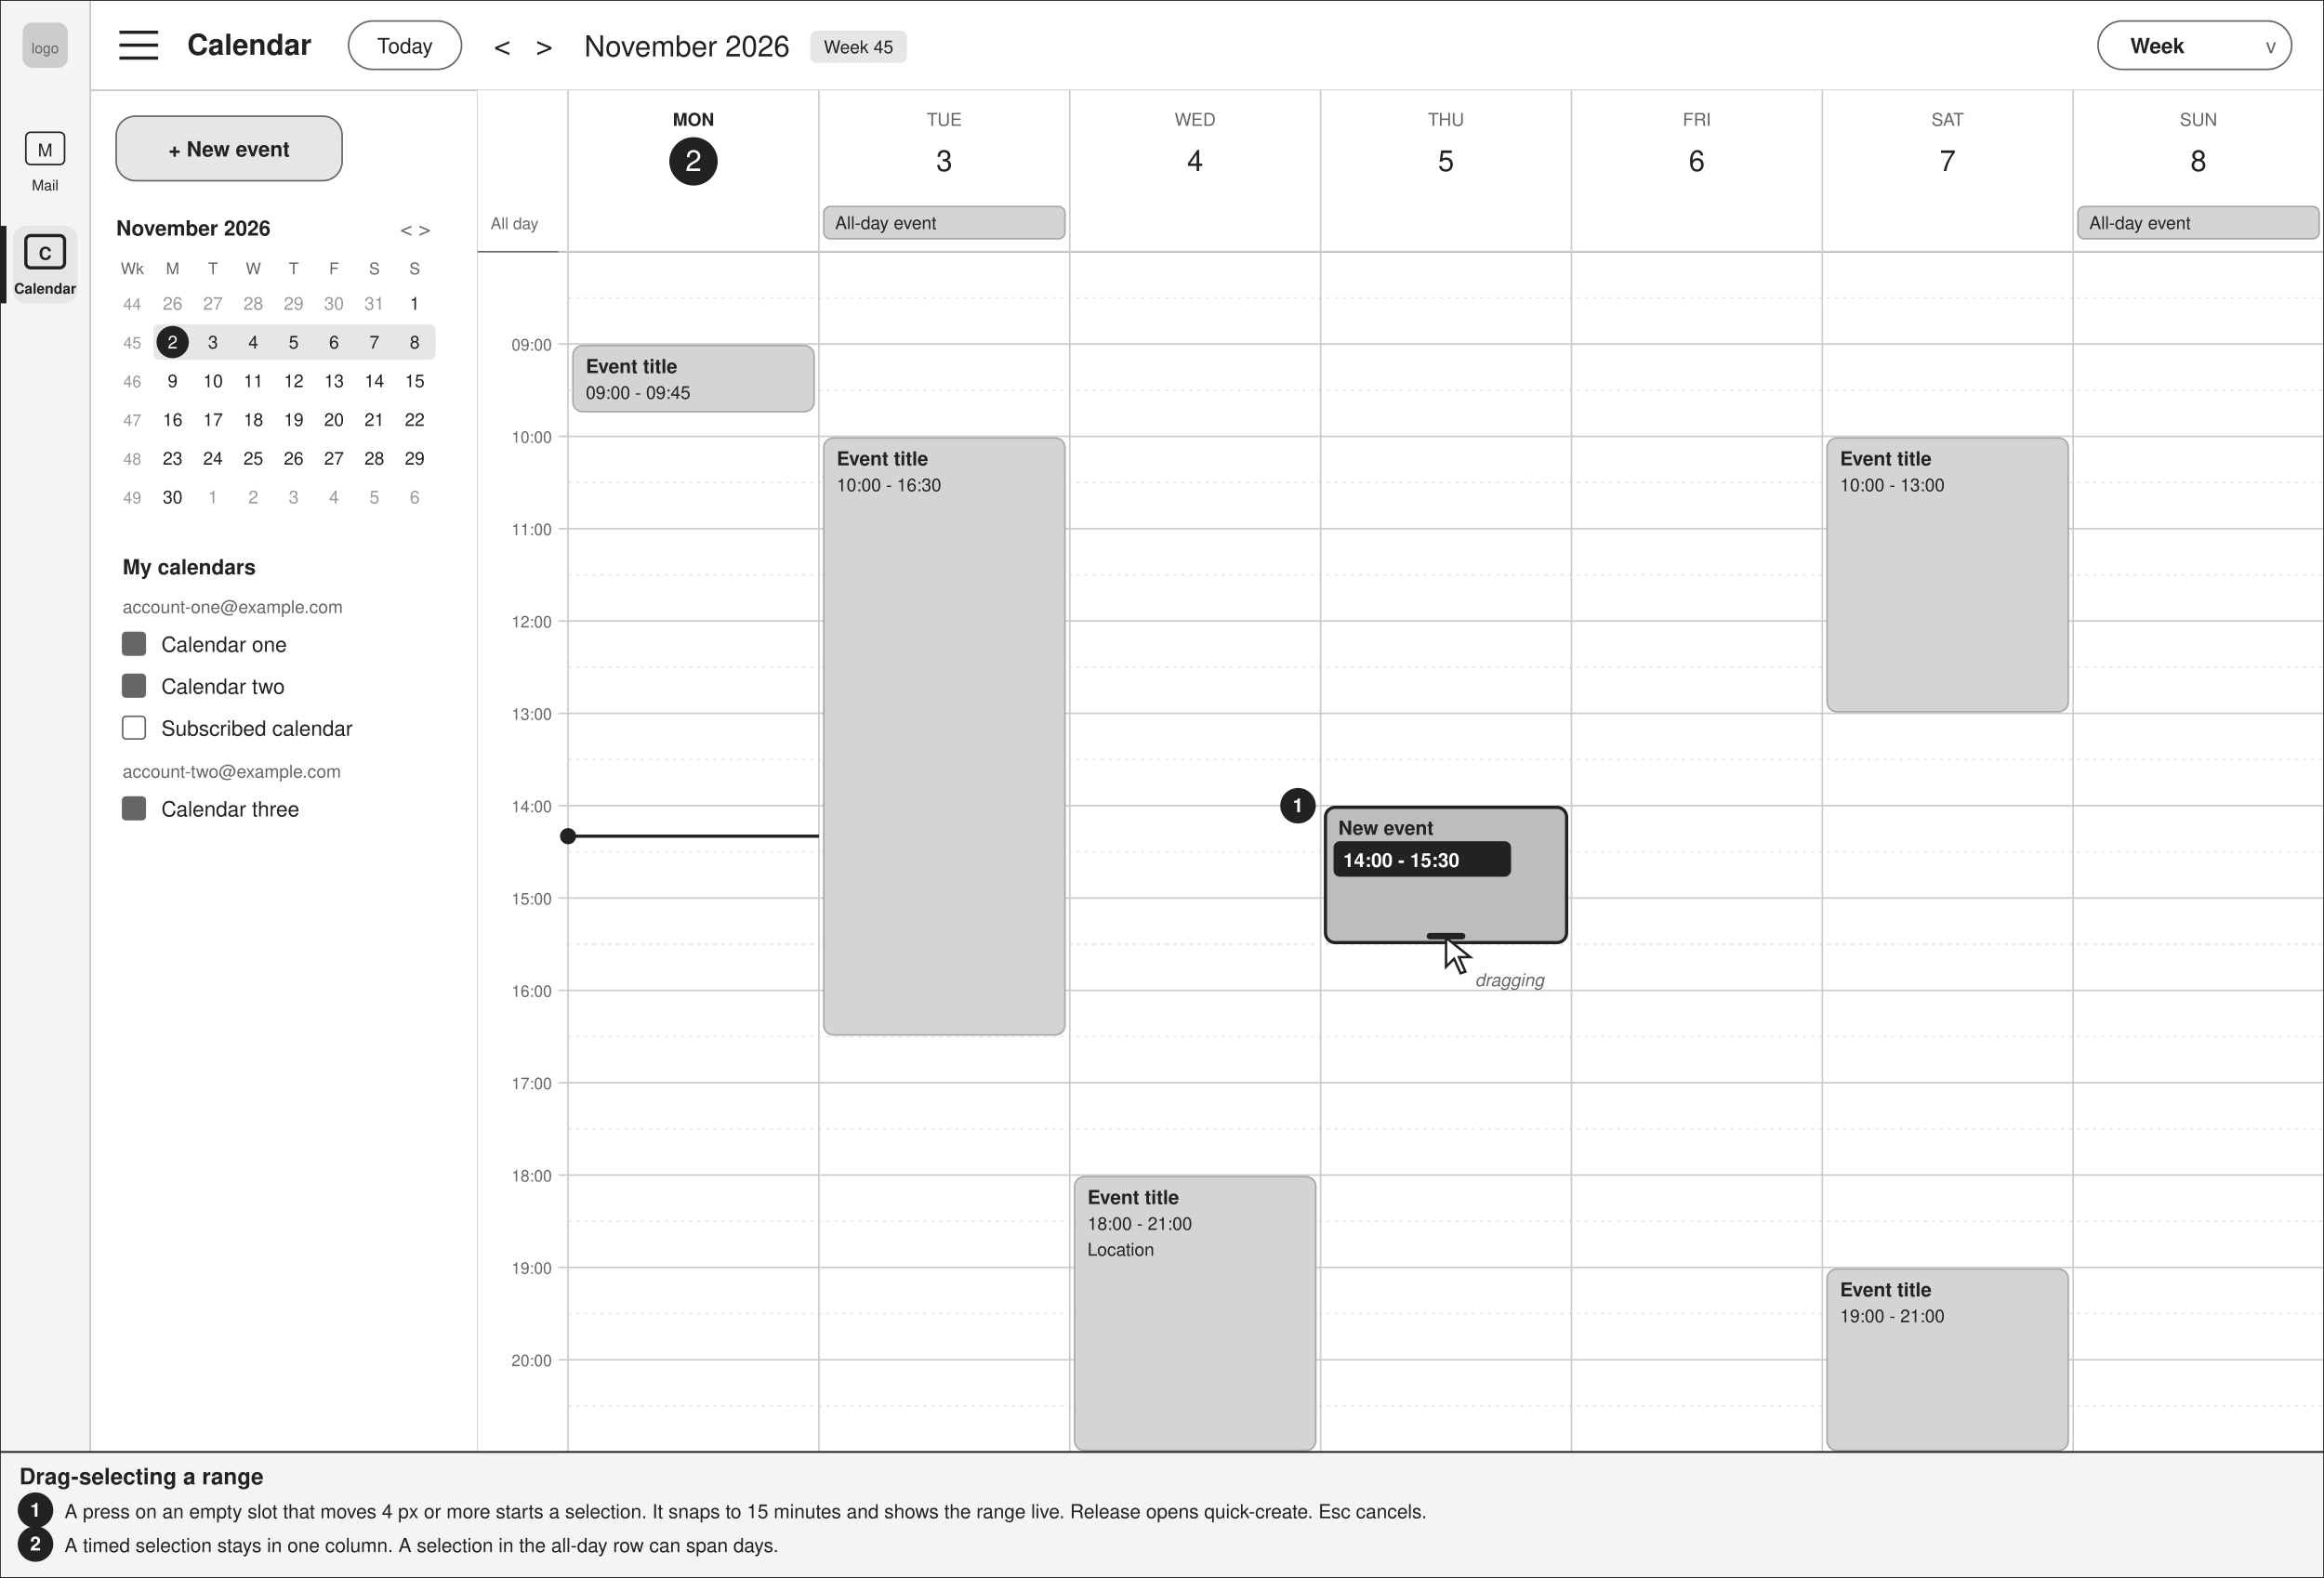
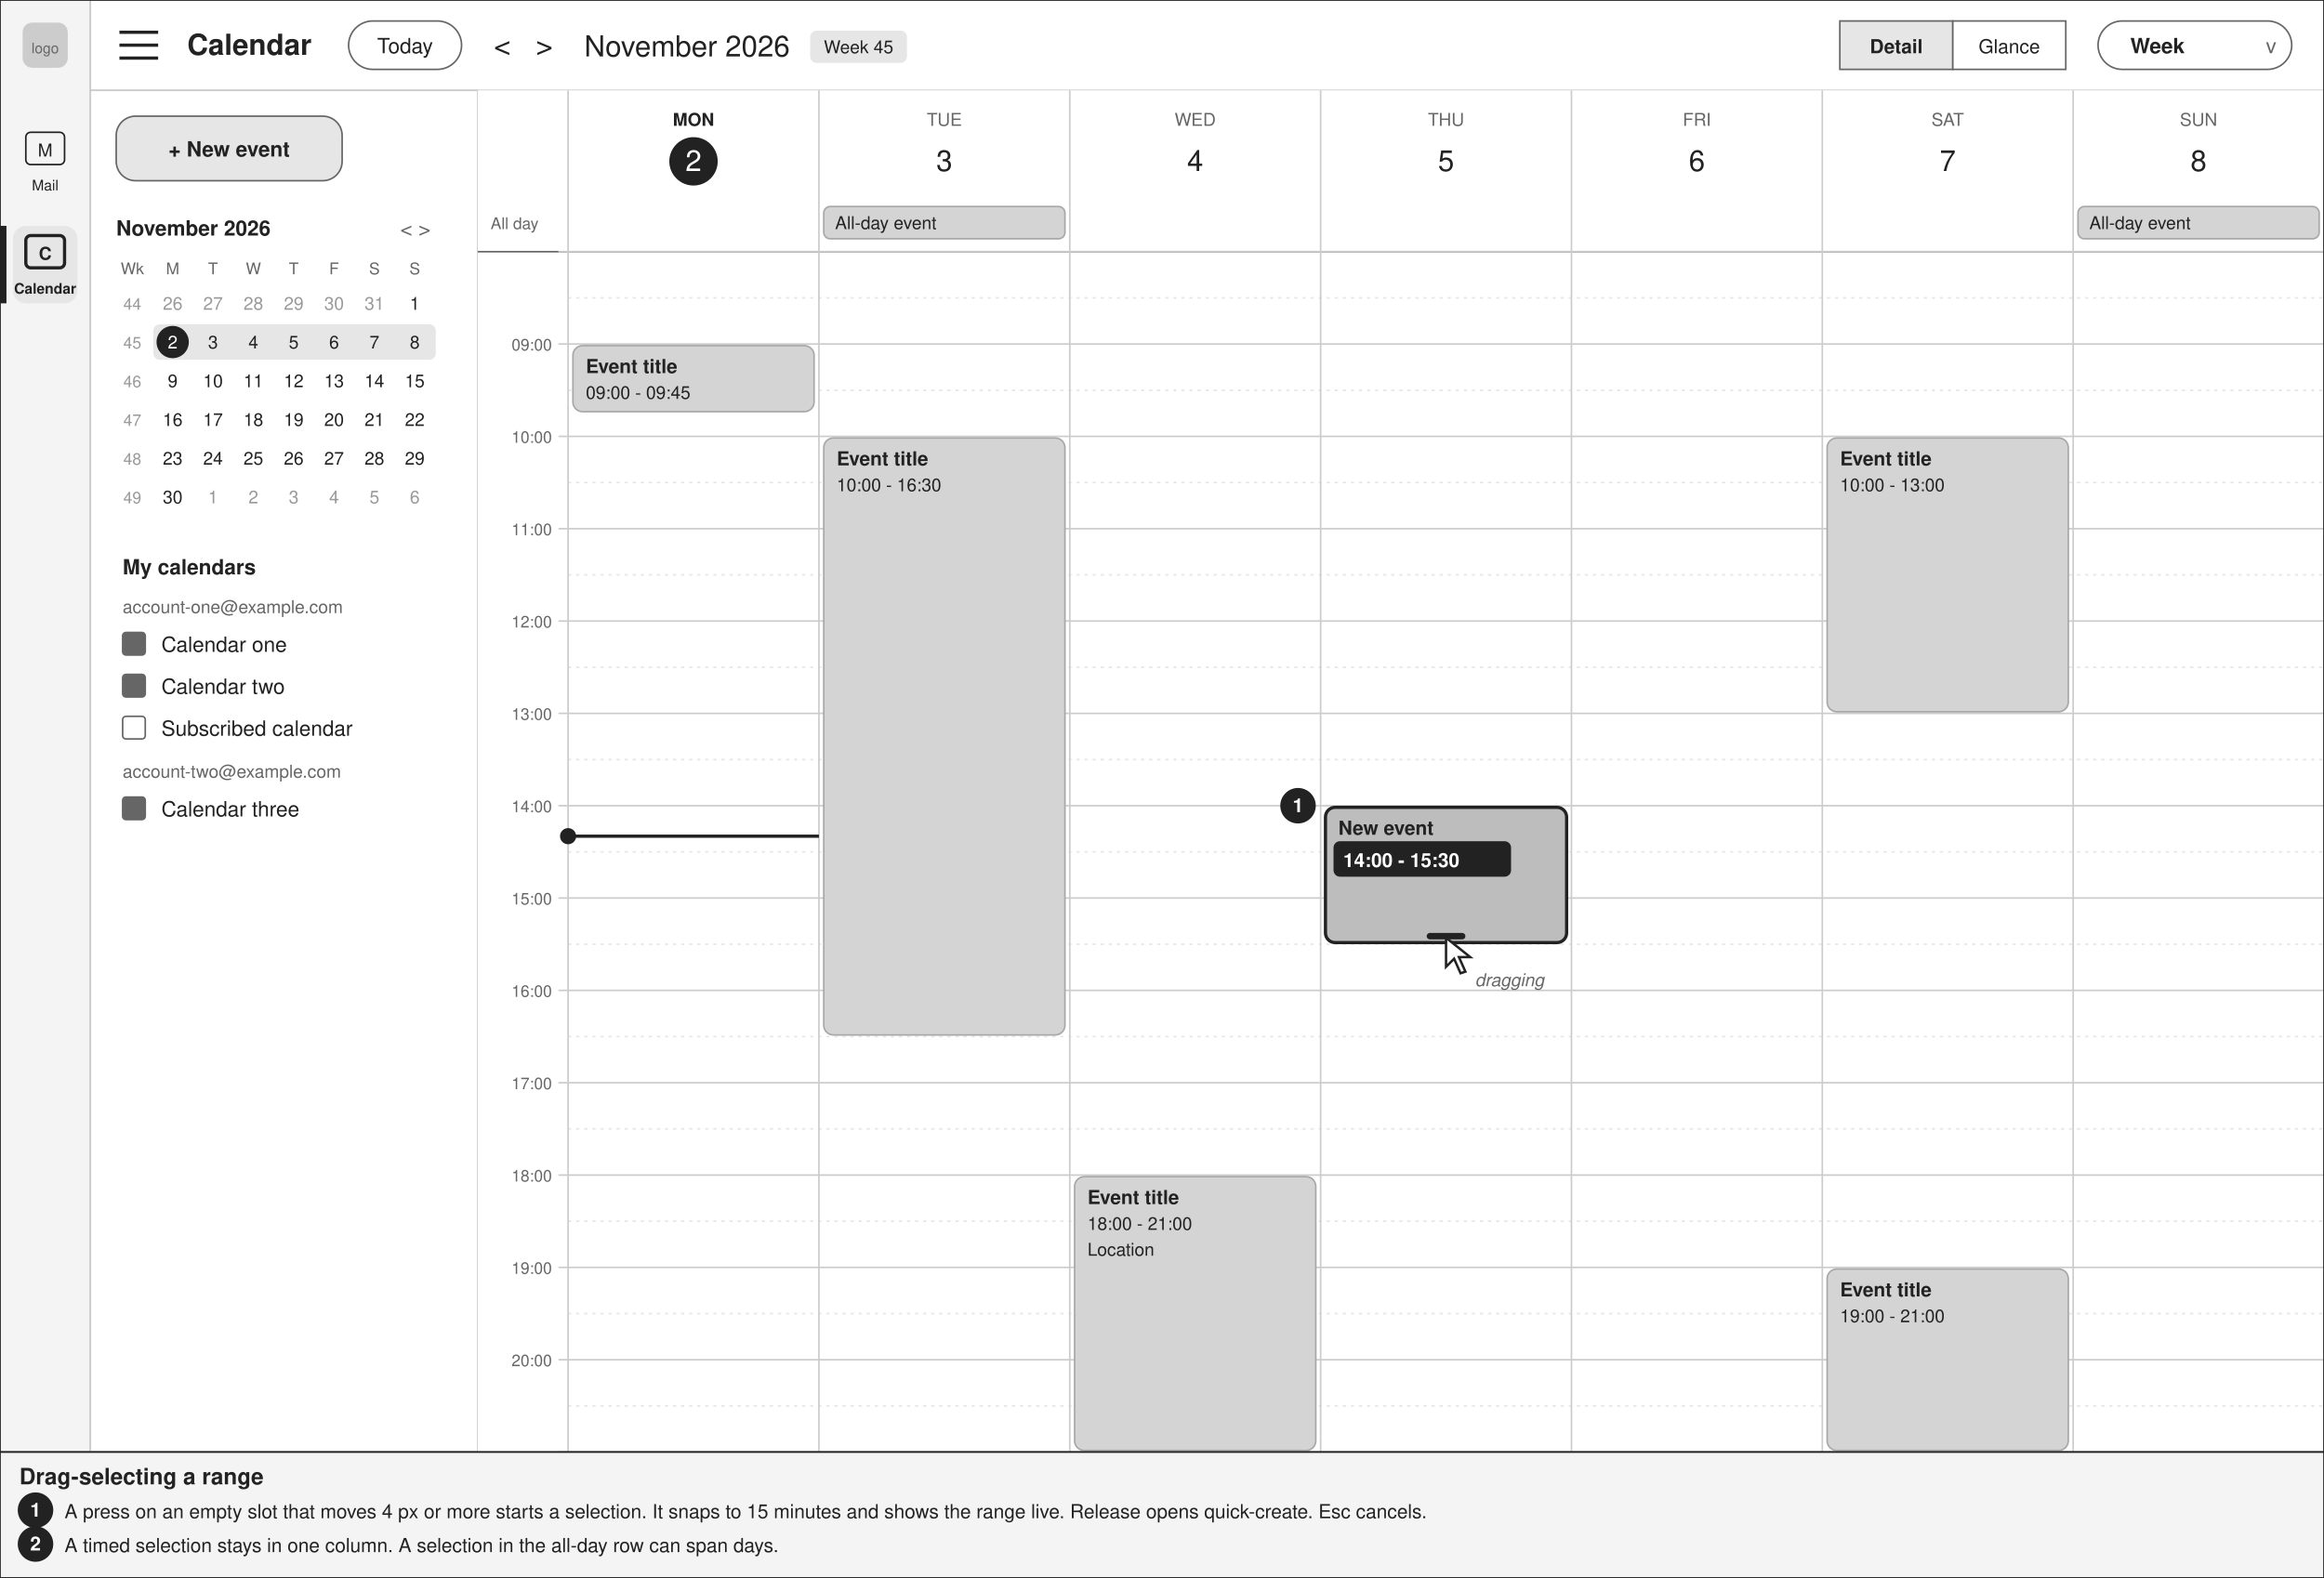
<svg xmlns="http://www.w3.org/2000/svg" width="1440" height="978" viewBox="0 0 1440 978">
  <rect width="1440" height="978" fill="#fff" />
  <rect x="0" y="0" width="56" height="900" rx="0" fill="#f4f4f4" stroke="#ccc" stroke-width="1" />
  <rect x="14" y="14" width="28" height="28" rx="6" fill="#ccc" stroke="none" stroke-width="1" />
  <text x="28" y="33" font-family="Helvetica, Arial, sans-serif" font-size="9" fill="#666" text-anchor="middle">logo</text>
  <rect x="16" y="82" width="24" height="20" rx="3" fill="none" stroke="#222" stroke-width="1" />
  <text x="28" y="97" font-family="Helvetica, Arial, sans-serif" font-size="11" fill="#222" text-anchor="middle">M</text>
  <text x="28" y="118" font-family="Helvetica, Arial, sans-serif" font-size="9" fill="#222" text-anchor="middle">Mail</text>
  <rect x="0" y="140" width="4" height="48" rx="0" fill="#222" stroke="none" stroke-width="1" />
  <rect x="8" y="140" width="40" height="48" rx="8" fill="#e6e6e6" stroke="none" stroke-width="1" />
  <rect x="16" y="146" width="24" height="20" rx="3" fill="none" stroke="#222" stroke-width="2" />
  <text x="28" y="161" font-family="Helvetica, Arial, sans-serif" font-size="11" fill="#222" font-weight="bold" text-anchor="middle">C</text>
  <text x="28" y="182" font-family="Helvetica, Arial, sans-serif" font-size="9" fill="#222" font-weight="bold" text-anchor="middle">Calendar</text>
  <rect x="56" y="0" width="1384" height="56" rx="0" fill="#fff" stroke="#ccc" stroke-width="1" />
  <line x1="74" y1="20" x2="98" y2="20" stroke="#222" stroke-width="2" />
  <line x1="74" y1="28" x2="98" y2="28" stroke="#222" stroke-width="2" />
  <line x1="74" y1="36" x2="98" y2="36" stroke="#222" stroke-width="2" />
  <text x="116" y="34" font-family="Helvetica, Arial, sans-serif" font-size="18" fill="#222" font-weight="bold">Calendar</text>
  <rect x="216" y="13" width="70" height="30" rx="15" fill="#fff" stroke="#666" stroke-width="1" />
  <text x="251" y="33" font-family="Helvetica, Arial, sans-serif" font-size="13" fill="#222" text-anchor="middle">Today</text>
  <text x="306" y="34" font-family="Helvetica, Arial, sans-serif" font-size="18" fill="#222">&lt;</text>
  <text x="332" y="34" font-family="Helvetica, Arial, sans-serif" font-size="18" fill="#222">&gt;</text>
  <text x="362" y="35" font-family="Helvetica, Arial, sans-serif" font-size="18" fill="#222">November 2026</text>
  <rect x="502" y="19" width="60" height="20" rx="4" fill="#e6e6e6" stroke="none" stroke-width="1" />
  <text x="532" y="33" font-family="Helvetica, Arial, sans-serif" font-size="11" fill="#222" text-anchor="middle">Week 45</text>
+   <rect x="1140" y="13" width="70" height="30" rx="0" fill="#e6e6e6" stroke="#666" stroke-width="1" />
+   <text x="1175" y="33" font-family="Helvetica, Arial, sans-serif" font-size="12" fill="#222" font-weight="bold" text-anchor="middle">Detail</text>
+   <rect x="1210" y="13" width="70" height="30" rx="0" fill="#fff" stroke="#666" stroke-width="1" />
+   <text x="1245" y="33" font-family="Helvetica, Arial, sans-serif" font-size="12" fill="#222" text-anchor="middle">Glance</text>
  <rect x="1300" y="13" width="120" height="30" rx="15" fill="none" stroke="#666" stroke-width="1" />
  <text x="1320" y="33" font-family="Helvetica, Arial, sans-serif" font-size="13" fill="#222" font-weight="bold">Week</text>
  <text x="1404" y="33" font-family="Helvetica, Arial, sans-serif" font-size="13" fill="#666">v</text>
  <rect x="56" y="56" width="240" height="844" rx="0" fill="#fff" stroke="#ccc" stroke-width="1" />
  <rect x="72" y="72" width="140" height="40" rx="12" fill="#e6e6e6" stroke="#666" stroke-width="1" />
  <text x="142" y="97" font-family="Helvetica, Arial, sans-serif" font-size="13" fill="#222" font-weight="bold" text-anchor="middle">+  New event</text>
  <text x="72" y="146" font-family="Helvetica, Arial, sans-serif" font-size="13" fill="#222" font-weight="bold">November 2026</text>
  <text x="248" y="146" font-family="Helvetica, Arial, sans-serif" font-size="13" fill="#666">&lt;  &gt;</text>
  <text x="82" y="170" font-family="Helvetica, Arial, sans-serif" font-size="10" fill="#666" text-anchor="middle">Wk</text>
  <text x="107" y="170" font-family="Helvetica, Arial, sans-serif" font-size="10" fill="#666" text-anchor="middle">M</text>
  <text x="132" y="170" font-family="Helvetica, Arial, sans-serif" font-size="10" fill="#666" text-anchor="middle">T</text>
  <text x="157" y="170" font-family="Helvetica, Arial, sans-serif" font-size="10" fill="#666" text-anchor="middle">W</text>
  <text x="182" y="170" font-family="Helvetica, Arial, sans-serif" font-size="10" fill="#666" text-anchor="middle">T</text>
  <text x="207" y="170" font-family="Helvetica, Arial, sans-serif" font-size="10" fill="#666" text-anchor="middle">F</text>
  <text x="232" y="170" font-family="Helvetica, Arial, sans-serif" font-size="10" fill="#666" text-anchor="middle">S</text>
  <text x="257" y="170" font-family="Helvetica, Arial, sans-serif" font-size="10" fill="#666" text-anchor="middle">S</text>
  <rect x="95" y="201" width="175" height="22" rx="4" fill="#e6e6e6" stroke="none" stroke-width="1" />
  <text x="82" y="192" font-family="Helvetica, Arial, sans-serif" font-size="10" fill="#999" text-anchor="middle">44</text>
  <text x="107" y="192" font-family="Helvetica, Arial, sans-serif" font-size="11" fill="#999" text-anchor="middle">26</text>
  <text x="132" y="192" font-family="Helvetica, Arial, sans-serif" font-size="11" fill="#999" text-anchor="middle">27</text>
  <text x="157" y="192" font-family="Helvetica, Arial, sans-serif" font-size="11" fill="#999" text-anchor="middle">28</text>
  <text x="182" y="192" font-family="Helvetica, Arial, sans-serif" font-size="11" fill="#999" text-anchor="middle">29</text>
  <text x="207" y="192" font-family="Helvetica, Arial, sans-serif" font-size="11" fill="#999" text-anchor="middle">30</text>
  <text x="232" y="192" font-family="Helvetica, Arial, sans-serif" font-size="11" fill="#999" text-anchor="middle">31</text>
  <text x="257" y="192" font-family="Helvetica, Arial, sans-serif" font-size="11" fill="#222" text-anchor="middle">1</text>
  <text x="82" y="216" font-family="Helvetica, Arial, sans-serif" font-size="10" fill="#999" text-anchor="middle">45</text>
  <circle cx="107" cy="212" r="10" fill="#222" stroke="none" stroke-width="1" />
  <text x="107" y="216" font-family="Helvetica, Arial, sans-serif" font-size="11" fill="#fff" text-anchor="middle">2</text>
  <text x="132" y="216" font-family="Helvetica, Arial, sans-serif" font-size="11" fill="#222" text-anchor="middle">3</text>
  <text x="157" y="216" font-family="Helvetica, Arial, sans-serif" font-size="11" fill="#222" text-anchor="middle">4</text>
  <text x="182" y="216" font-family="Helvetica, Arial, sans-serif" font-size="11" fill="#222" text-anchor="middle">5</text>
  <text x="207" y="216" font-family="Helvetica, Arial, sans-serif" font-size="11" fill="#222" text-anchor="middle">6</text>
  <text x="232" y="216" font-family="Helvetica, Arial, sans-serif" font-size="11" fill="#222" text-anchor="middle">7</text>
  <text x="257" y="216" font-family="Helvetica, Arial, sans-serif" font-size="11" fill="#222" text-anchor="middle">8</text>
  <text x="82" y="240" font-family="Helvetica, Arial, sans-serif" font-size="10" fill="#999" text-anchor="middle">46</text>
  <text x="107" y="240" font-family="Helvetica, Arial, sans-serif" font-size="11" fill="#222" text-anchor="middle">9</text>
  <text x="132" y="240" font-family="Helvetica, Arial, sans-serif" font-size="11" fill="#222" text-anchor="middle">10</text>
  <text x="157" y="240" font-family="Helvetica, Arial, sans-serif" font-size="11" fill="#222" text-anchor="middle">11</text>
  <text x="182" y="240" font-family="Helvetica, Arial, sans-serif" font-size="11" fill="#222" text-anchor="middle">12</text>
  <text x="207" y="240" font-family="Helvetica, Arial, sans-serif" font-size="11" fill="#222" text-anchor="middle">13</text>
  <text x="232" y="240" font-family="Helvetica, Arial, sans-serif" font-size="11" fill="#222" text-anchor="middle">14</text>
  <text x="257" y="240" font-family="Helvetica, Arial, sans-serif" font-size="11" fill="#222" text-anchor="middle">15</text>
  <text x="82" y="264" font-family="Helvetica, Arial, sans-serif" font-size="10" fill="#999" text-anchor="middle">47</text>
  <text x="107" y="264" font-family="Helvetica, Arial, sans-serif" font-size="11" fill="#222" text-anchor="middle">16</text>
  <text x="132" y="264" font-family="Helvetica, Arial, sans-serif" font-size="11" fill="#222" text-anchor="middle">17</text>
  <text x="157" y="264" font-family="Helvetica, Arial, sans-serif" font-size="11" fill="#222" text-anchor="middle">18</text>
  <text x="182" y="264" font-family="Helvetica, Arial, sans-serif" font-size="11" fill="#222" text-anchor="middle">19</text>
  <text x="207" y="264" font-family="Helvetica, Arial, sans-serif" font-size="11" fill="#222" text-anchor="middle">20</text>
  <text x="232" y="264" font-family="Helvetica, Arial, sans-serif" font-size="11" fill="#222" text-anchor="middle">21</text>
  <text x="257" y="264" font-family="Helvetica, Arial, sans-serif" font-size="11" fill="#222" text-anchor="middle">22</text>
  <text x="82" y="288" font-family="Helvetica, Arial, sans-serif" font-size="10" fill="#999" text-anchor="middle">48</text>
  <text x="107" y="288" font-family="Helvetica, Arial, sans-serif" font-size="11" fill="#222" text-anchor="middle">23</text>
  <text x="132" y="288" font-family="Helvetica, Arial, sans-serif" font-size="11" fill="#222" text-anchor="middle">24</text>
  <text x="157" y="288" font-family="Helvetica, Arial, sans-serif" font-size="11" fill="#222" text-anchor="middle">25</text>
  <text x="182" y="288" font-family="Helvetica, Arial, sans-serif" font-size="11" fill="#222" text-anchor="middle">26</text>
  <text x="207" y="288" font-family="Helvetica, Arial, sans-serif" font-size="11" fill="#222" text-anchor="middle">27</text>
  <text x="232" y="288" font-family="Helvetica, Arial, sans-serif" font-size="11" fill="#222" text-anchor="middle">28</text>
  <text x="257" y="288" font-family="Helvetica, Arial, sans-serif" font-size="11" fill="#222" text-anchor="middle">29</text>
  <text x="82" y="312" font-family="Helvetica, Arial, sans-serif" font-size="10" fill="#999" text-anchor="middle">49</text>
  <text x="107" y="312" font-family="Helvetica, Arial, sans-serif" font-size="11" fill="#222" text-anchor="middle">30</text>
  <text x="132" y="312" font-family="Helvetica, Arial, sans-serif" font-size="11" fill="#999" text-anchor="middle">1</text>
  <text x="157" y="312" font-family="Helvetica, Arial, sans-serif" font-size="11" fill="#999" text-anchor="middle">2</text>
  <text x="182" y="312" font-family="Helvetica, Arial, sans-serif" font-size="11" fill="#999" text-anchor="middle">3</text>
  <text x="207" y="312" font-family="Helvetica, Arial, sans-serif" font-size="11" fill="#999" text-anchor="middle">4</text>
  <text x="232" y="312" font-family="Helvetica, Arial, sans-serif" font-size="11" fill="#999" text-anchor="middle">5</text>
  <text x="257" y="312" font-family="Helvetica, Arial, sans-serif" font-size="11" fill="#999" text-anchor="middle">6</text>
  <text x="76" y="356" font-family="Helvetica, Arial, sans-serif" font-size="13" fill="#222" font-weight="bold">My calendars</text>
  <text x="76" y="380" font-family="Helvetica, Arial, sans-serif" font-size="11" fill="#666">account-one@example.com</text>
  <rect x="76" y="392" width="14" height="14" rx="2" fill="#666" stroke="#666" stroke-width="1" />
  <text x="100" y="404" font-family="Helvetica, Arial, sans-serif" font-size="13" fill="#222">Calendar one</text>
  <rect x="76" y="418" width="14" height="14" rx="2" fill="#666" stroke="#666" stroke-width="1" />
  <text x="100" y="430" font-family="Helvetica, Arial, sans-serif" font-size="13" fill="#222">Calendar two</text>
  <rect x="76" y="444" width="14" height="14" rx="2" fill="none" stroke="#666" stroke-width="1" />
  <text x="100" y="456" font-family="Helvetica, Arial, sans-serif" font-size="13" fill="#222">Subscribed calendar</text>
  <text x="76" y="482" font-family="Helvetica, Arial, sans-serif" font-size="11" fill="#666">account-two@example.com</text>
  <rect x="76" y="494" width="14" height="14" rx="2" fill="#666" stroke="#666" stroke-width="1" />
  <text x="100" y="506" font-family="Helvetica, Arial, sans-serif" font-size="13" fill="#222">Calendar three</text>
  <rect x="296" y="56" width="1144" height="844" rx="0" fill="#fff" stroke="none" stroke-width="1" />
  <text x="429.714" y="78" font-family="Helvetica, Arial, sans-serif" font-size="11" fill="#222" font-weight="bold" text-anchor="middle">MON</text>
  <circle cx="429.714" cy="100" r="15" fill="#222" stroke="none" stroke-width="1" />
  <text x="429.714" y="106" font-family="Helvetica, Arial, sans-serif" font-size="18" fill="#fff" text-anchor="middle">2</text>
  <text x="585.143" y="78" font-family="Helvetica, Arial, sans-serif" font-size="11" fill="#666" text-anchor="middle">TUE</text>
  <text x="585.143" y="106" font-family="Helvetica, Arial, sans-serif" font-size="18" fill="#222" text-anchor="middle">3</text>
  <text x="740.571" y="78" font-family="Helvetica, Arial, sans-serif" font-size="11" fill="#666" text-anchor="middle">WED</text>
  <text x="740.571" y="106" font-family="Helvetica, Arial, sans-serif" font-size="18" fill="#222" text-anchor="middle">4</text>
  <text x="896" y="78" font-family="Helvetica, Arial, sans-serif" font-size="11" fill="#666" text-anchor="middle">THU</text>
  <text x="896" y="106" font-family="Helvetica, Arial, sans-serif" font-size="18" fill="#222" text-anchor="middle">5</text>
  <text x="1051.429" y="78" font-family="Helvetica, Arial, sans-serif" font-size="11" fill="#666" text-anchor="middle">FRI</text>
  <text x="1051.429" y="106" font-family="Helvetica, Arial, sans-serif" font-size="18" fill="#222" text-anchor="middle">6</text>
  <text x="1206.857" y="78" font-family="Helvetica, Arial, sans-serif" font-size="11" fill="#666" text-anchor="middle">SAT</text>
  <text x="1206.857" y="106" font-family="Helvetica, Arial, sans-serif" font-size="18" fill="#222" text-anchor="middle">7</text>
  <text x="1362.286" y="78" font-family="Helvetica, Arial, sans-serif" font-size="11" fill="#666" text-anchor="middle">SUN</text>
  <text x="1362.286" y="106" font-family="Helvetica, Arial, sans-serif" font-size="18" fill="#222" text-anchor="middle">8</text>
  <text x="304" y="142" font-family="Helvetica, Arial, sans-serif" font-size="10" fill="#666">All day</text>
  <rect x="510.429" y="128" width="149.429" height="20" rx="4" fill="#d4d4d4" stroke="#a8a8a8" stroke-width="1" />
  <text x="517.429" y="142" font-family="Helvetica, Arial, sans-serif" font-size="11" fill="#222">All-day event</text>
  <rect x="1287.571" y="128" width="149.429" height="20" rx="4" fill="#d4d4d4" stroke="#a8a8a8" stroke-width="1" />
  <text x="1294.571" y="142" font-family="Helvetica, Arial, sans-serif" font-size="11" fill="#222">All-day event</text>
  <line x1="296" y1="156" x2="1440" y2="156" stroke="#666" stroke-width="1" />
  <line x1="346" y1="156" x2="1440" y2="156" stroke="#ccc" stroke-width="1" />
  <line x1="352" y1="184.615" x2="1440" y2="184.615" stroke="#e6e6e6" stroke-width="1" stroke-dasharray="2 3" />
  <line x1="346" y1="213.231" x2="1440" y2="213.231" stroke="#ccc" stroke-width="1" />
  <text x="342" y="217.231" font-family="Helvetica, Arial, sans-serif" font-size="10" fill="#666" text-anchor="end">09:00</text>
  <line x1="352" y1="241.846" x2="1440" y2="241.846" stroke="#e6e6e6" stroke-width="1" stroke-dasharray="2 3" />
  <line x1="346" y1="270.462" x2="1440" y2="270.462" stroke="#ccc" stroke-width="1" />
  <text x="342" y="274.462" font-family="Helvetica, Arial, sans-serif" font-size="10" fill="#666" text-anchor="end">10:00</text>
  <line x1="352" y1="299.077" x2="1440" y2="299.077" stroke="#e6e6e6" stroke-width="1" stroke-dasharray="2 3" />
  <line x1="346" y1="327.692" x2="1440" y2="327.692" stroke="#ccc" stroke-width="1" />
  <text x="342" y="331.692" font-family="Helvetica, Arial, sans-serif" font-size="10" fill="#666" text-anchor="end">11:00</text>
  <line x1="352" y1="356.308" x2="1440" y2="356.308" stroke="#e6e6e6" stroke-width="1" stroke-dasharray="2 3" />
  <line x1="346" y1="384.923" x2="1440" y2="384.923" stroke="#ccc" stroke-width="1" />
  <text x="342" y="388.923" font-family="Helvetica, Arial, sans-serif" font-size="10" fill="#666" text-anchor="end">12:00</text>
  <line x1="352" y1="413.538" x2="1440" y2="413.538" stroke="#e6e6e6" stroke-width="1" stroke-dasharray="2 3" />
  <line x1="346" y1="442.154" x2="1440" y2="442.154" stroke="#ccc" stroke-width="1" />
  <text x="342" y="446.154" font-family="Helvetica, Arial, sans-serif" font-size="10" fill="#666" text-anchor="end">13:00</text>
  <line x1="352" y1="470.769" x2="1440" y2="470.769" stroke="#e6e6e6" stroke-width="1" stroke-dasharray="2 3" />
  <line x1="346" y1="499.385" x2="1440" y2="499.385" stroke="#ccc" stroke-width="1" />
  <text x="342" y="503.385" font-family="Helvetica, Arial, sans-serif" font-size="10" fill="#666" text-anchor="end">14:00</text>
  <line x1="352" y1="528" x2="1440" y2="528" stroke="#e6e6e6" stroke-width="1" stroke-dasharray="2 3" />
  <line x1="346" y1="556.615" x2="1440" y2="556.615" stroke="#ccc" stroke-width="1" />
  <text x="342" y="560.615" font-family="Helvetica, Arial, sans-serif" font-size="10" fill="#666" text-anchor="end">15:00</text>
  <line x1="352" y1="585.231" x2="1440" y2="585.231" stroke="#e6e6e6" stroke-width="1" stroke-dasharray="2 3" />
  <line x1="346" y1="613.846" x2="1440" y2="613.846" stroke="#ccc" stroke-width="1" />
  <text x="342" y="617.846" font-family="Helvetica, Arial, sans-serif" font-size="10" fill="#666" text-anchor="end">16:00</text>
  <line x1="352" y1="642.462" x2="1440" y2="642.462" stroke="#e6e6e6" stroke-width="1" stroke-dasharray="2 3" />
  <line x1="346" y1="671.077" x2="1440" y2="671.077" stroke="#ccc" stroke-width="1" />
  <text x="342" y="675.077" font-family="Helvetica, Arial, sans-serif" font-size="10" fill="#666" text-anchor="end">17:00</text>
  <line x1="352" y1="699.692" x2="1440" y2="699.692" stroke="#e6e6e6" stroke-width="1" stroke-dasharray="2 3" />
  <line x1="346" y1="728.308" x2="1440" y2="728.308" stroke="#ccc" stroke-width="1" />
  <text x="342" y="732.308" font-family="Helvetica, Arial, sans-serif" font-size="10" fill="#666" text-anchor="end">18:00</text>
  <line x1="352" y1="756.923" x2="1440" y2="756.923" stroke="#e6e6e6" stroke-width="1" stroke-dasharray="2 3" />
  <line x1="346" y1="785.538" x2="1440" y2="785.538" stroke="#ccc" stroke-width="1" />
  <text x="342" y="789.538" font-family="Helvetica, Arial, sans-serif" font-size="10" fill="#666" text-anchor="end">19:00</text>
  <line x1="352" y1="814.154" x2="1440" y2="814.154" stroke="#e6e6e6" stroke-width="1" stroke-dasharray="2 3" />
  <line x1="346" y1="842.769" x2="1440" y2="842.769" stroke="#ccc" stroke-width="1" />
  <text x="342" y="846.769" font-family="Helvetica, Arial, sans-serif" font-size="10" fill="#666" text-anchor="end">20:00</text>
  <line x1="352" y1="871.385" x2="1440" y2="871.385" stroke="#e6e6e6" stroke-width="1" stroke-dasharray="2 3" />
  <line x1="346" y1="900" x2="1440" y2="900" stroke="#ccc" stroke-width="1" />
  <line x1="352" y1="928.615" x2="1440" y2="928.615" stroke="#e6e6e6" stroke-width="1" stroke-dasharray="2 3" />
  <line x1="352" y1="56" x2="352" y2="900" stroke="#ccc" stroke-width="1" />
  <line x1="507.429" y1="56" x2="507.429" y2="900" stroke="#ccc" stroke-width="1" />
  <line x1="662.857" y1="56" x2="662.857" y2="900" stroke="#ccc" stroke-width="1" />
  <line x1="818.286" y1="56" x2="818.286" y2="900" stroke="#ccc" stroke-width="1" />
  <line x1="973.714" y1="56" x2="973.714" y2="900" stroke="#ccc" stroke-width="1" />
  <line x1="1129.143" y1="56" x2="1129.143" y2="900" stroke="#ccc" stroke-width="1" />
  <line x1="1284.571" y1="56" x2="1284.571" y2="900" stroke="#ccc" stroke-width="1" />
  <line x1="1440" y1="56" x2="1440" y2="900" stroke="#ccc" stroke-width="1" />
  <circle cx="352" cy="518.271" r="5" fill="#222" stroke="none" stroke-width="1" />
  <line x1="352" y1="518.271" x2="507.429" y2="518.271" stroke="#222" stroke-width="2" />
  <rect x="510.429" y="271.462" width="149.429" height="370" rx="6" fill="#d4d4d4" stroke="#a8a8a8" stroke-width="1" />
  <text x="518.429" y="288.462" font-family="Helvetica, Arial, sans-serif" font-size="12" fill="#222" font-weight="bold">Event title</text>
  <text x="518.429" y="304.462" font-family="Helvetica, Arial, sans-serif" font-size="11" fill="#222">10:00 - 16:30</text>
  <rect x="665.857" y="729.308" width="149.429" height="169.692" rx="6" fill="#d4d4d4" stroke="#a8a8a8" stroke-width="1" />
  <text x="673.857" y="746.308" font-family="Helvetica, Arial, sans-serif" font-size="12" fill="#222" font-weight="bold">Event title</text>
  <text x="673.857" y="762.308" font-family="Helvetica, Arial, sans-serif" font-size="11" fill="#222">18:00 - 21:00</text>
  <text x="673.857" y="778.308" font-family="Helvetica, Arial, sans-serif" font-size="11" fill="#222">Location</text>
  <rect x="1132.143" y="271.462" width="149.429" height="169.692" rx="6" fill="#d4d4d4" stroke="#a8a8a8" stroke-width="1" />
  <text x="1140.143" y="288.462" font-family="Helvetica, Arial, sans-serif" font-size="12" fill="#222" font-weight="bold">Event title</text>
  <text x="1140.143" y="304.462" font-family="Helvetica, Arial, sans-serif" font-size="11" fill="#222">10:00 - 13:00</text>
  <rect x="1132.143" y="786.538" width="149.429" height="112.462" rx="6" fill="#d4d4d4" stroke="#a8a8a8" stroke-width="1" />
  <text x="1140.143" y="803.538" font-family="Helvetica, Arial, sans-serif" font-size="12" fill="#222" font-weight="bold">Event title</text>
  <text x="1140.143" y="819.538" font-family="Helvetica, Arial, sans-serif" font-size="11" fill="#222">19:00 - 21:00</text>
  <rect x="355" y="214.231" width="149.429" height="40.923" rx="6" fill="#d4d4d4" stroke="#a8a8a8" stroke-width="1" />
  <text x="363" y="231.231" font-family="Helvetica, Arial, sans-serif" font-size="12" fill="#222" font-weight="bold">Event title</text>
  <text x="363" y="247.231" font-family="Helvetica, Arial, sans-serif" font-size="11" fill="#222">09:00 - 09:45</text>
  <rect x="821.286" y="500.385" width="149.429" height="83.846" rx="6" fill="#bdbdbd" stroke="#222" stroke-width="2" />
  <text x="829.286" y="517.385" font-family="Helvetica, Arial, sans-serif" font-size="12" fill="#222" font-weight="bold">New event</text>
  <text x="829.286" y="533.385" font-family="Helvetica, Arial, sans-serif" font-size="11" fill="#222">14:00 - 15:30</text>
  <rect x="884" y="578.231" width="24" height="4" rx="2" fill="#222" stroke="none" stroke-width="1" />
  <rect x="826.286" y="521.385" width="110" height="22" rx="4" fill="#222" stroke="none" stroke-width="1" />
  <text x="832.286" y="537.385" font-family="Helvetica, Arial, sans-serif" font-size="12" fill="#fff" font-weight="bold">14:00 - 15:30</text>
  <path d="M896 581.231 l0 18 l5 -5 l4 9 l3 -1 l-4 -9 l7 0 z" fill="#fff" stroke="#222" stroke-width="1.5" />
  <text x="914" y="611.231" font-family="Helvetica, Arial, sans-serif" font-size="11" fill="#666" font-style="italic">dragging</text>
  <circle cx="804.286" cy="499.385" r="11" fill="#222" stroke="none" stroke-width="1" />
  <text x="804.286" y="503.385" font-family="Helvetica, Arial, sans-serif" font-size="12" fill="#fff" font-weight="bold" text-anchor="middle">1</text>
  <rect x="0" y="0" width="1440" height="900" rx="0" fill="none" stroke="#222" stroke-width="1" />
  <rect x="0" y="900" width="1440" height="78" rx="0" fill="#f4f4f4" stroke="#222" stroke-width="1" />
  <text x="12" y="920" font-family="Helvetica, Arial, sans-serif" font-size="14" fill="#222" font-weight="bold">Drag-selecting a range</text>
  <circle cx="22" cy="936" r="11" fill="#222" stroke="none" stroke-width="1" />
  <text x="22" y="940" font-family="Helvetica, Arial, sans-serif" font-size="12" fill="#fff" font-weight="bold" text-anchor="middle">1</text>
  <text x="40" y="941" font-family="Helvetica, Arial, sans-serif" font-size="12" fill="#222">A press on an empty slot that moves 4 px or more starts a selection. It snaps to 15 minutes and shows the range live. Release opens quick-create. Esc cancels.</text>
  <circle cx="22" cy="957" r="11" fill="#222" stroke="none" stroke-width="1" />
  <text x="22" y="961" font-family="Helvetica, Arial, sans-serif" font-size="12" fill="#fff" font-weight="bold" text-anchor="middle">2</text>
  <text x="40" y="962" font-family="Helvetica, Arial, sans-serif" font-size="12" fill="#222">A timed selection stays in one column. A selection in the all-day row can span days.</text>
</svg>
